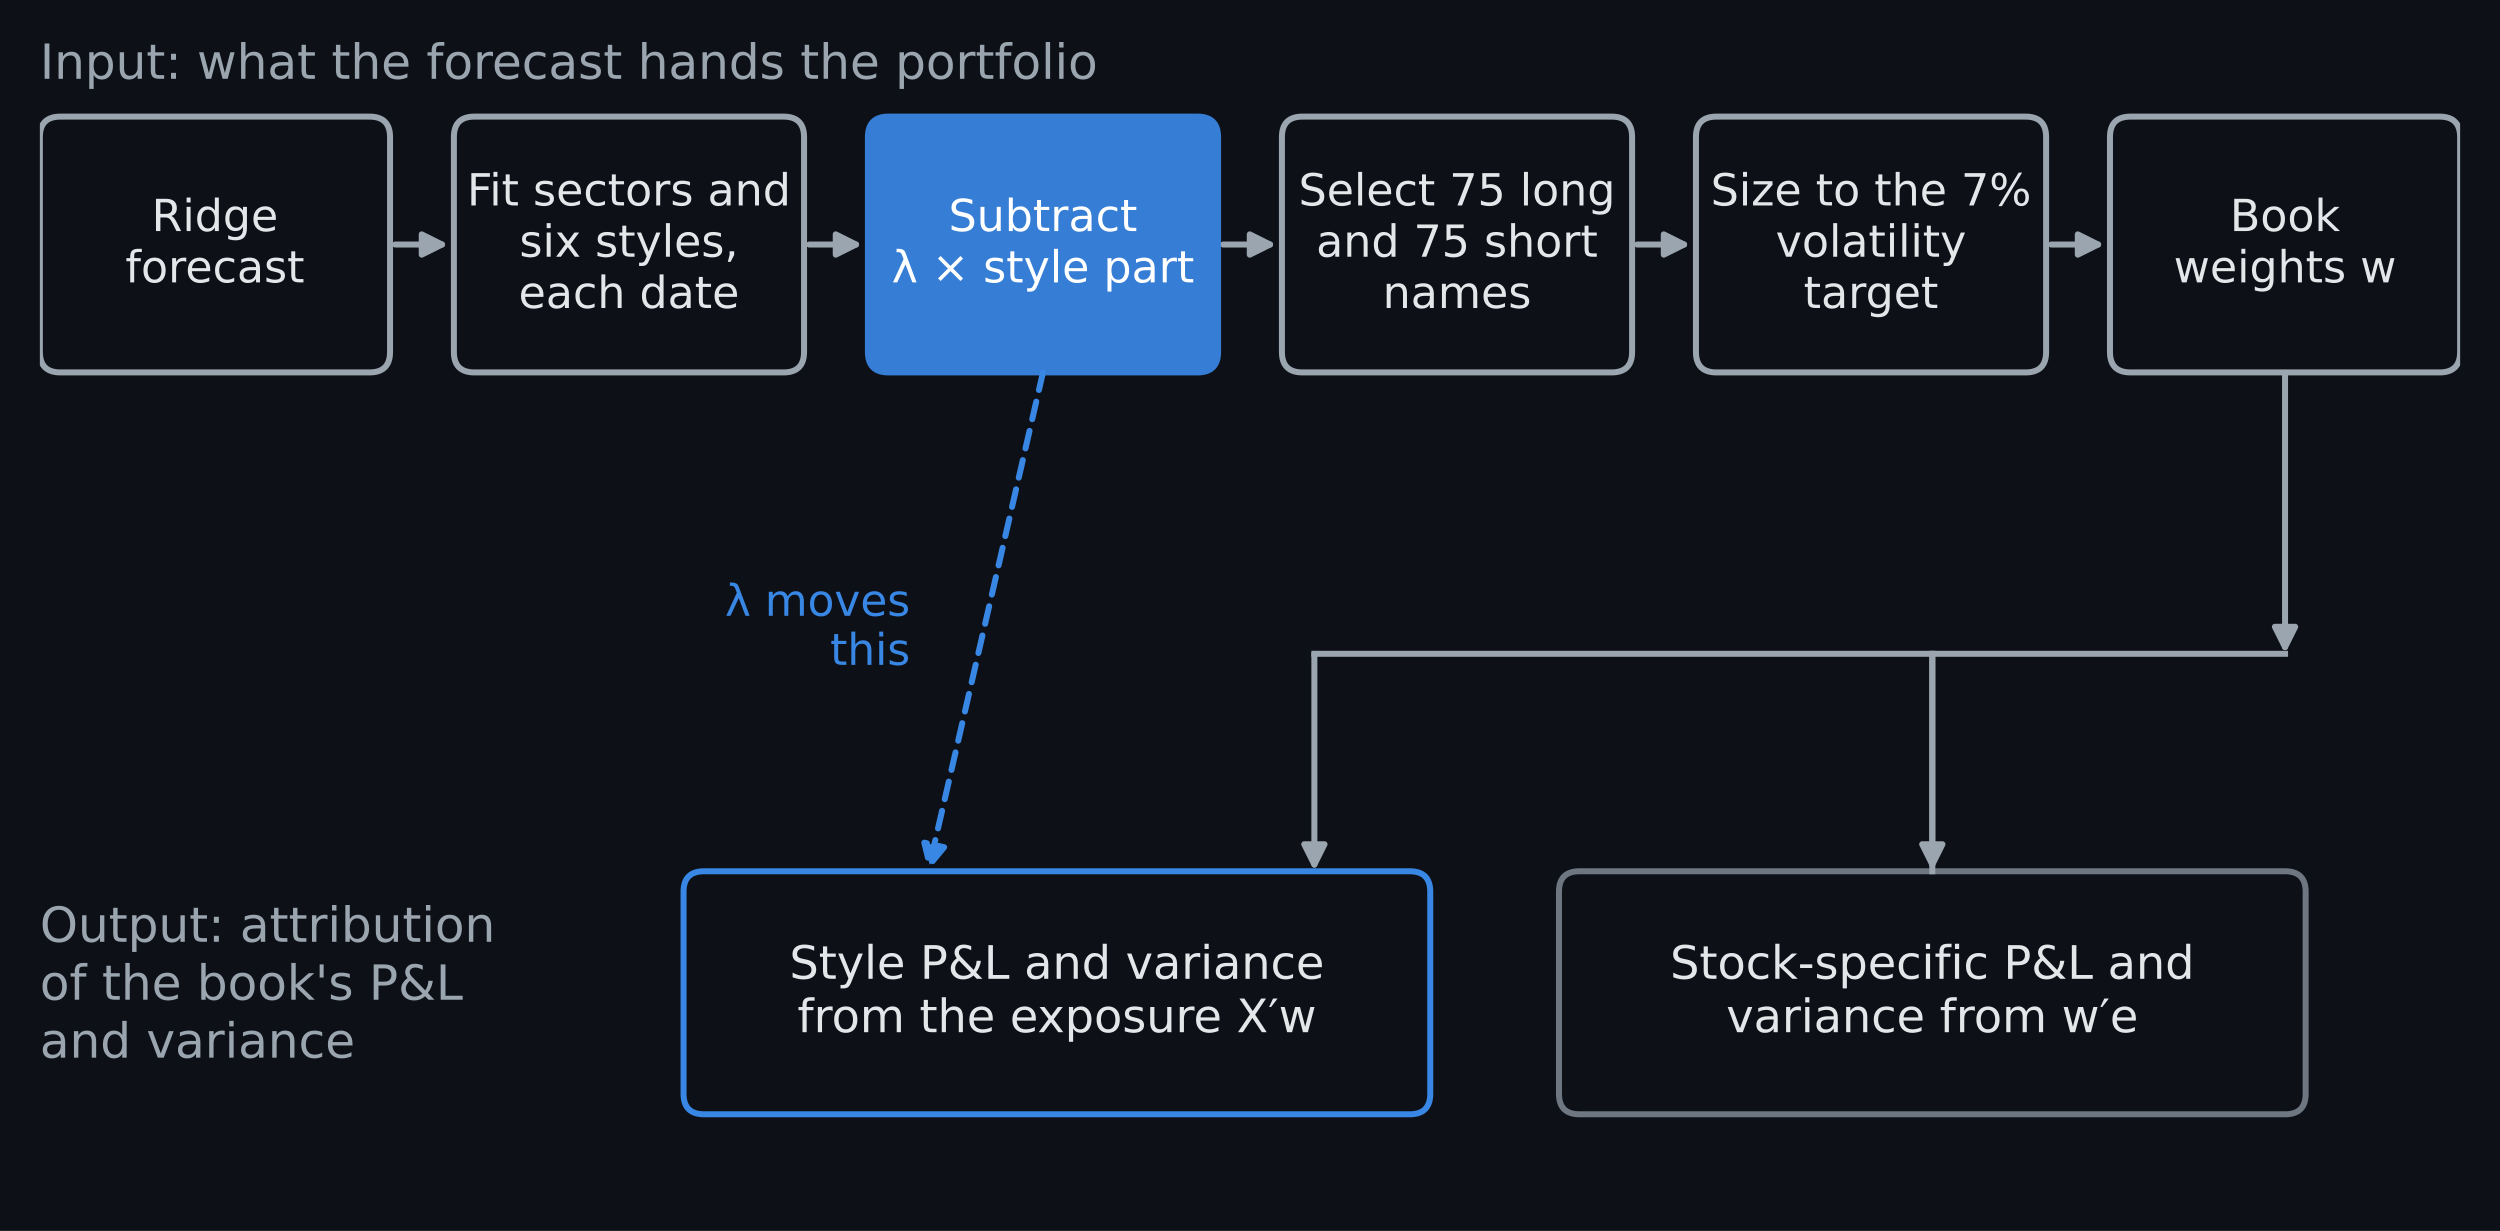
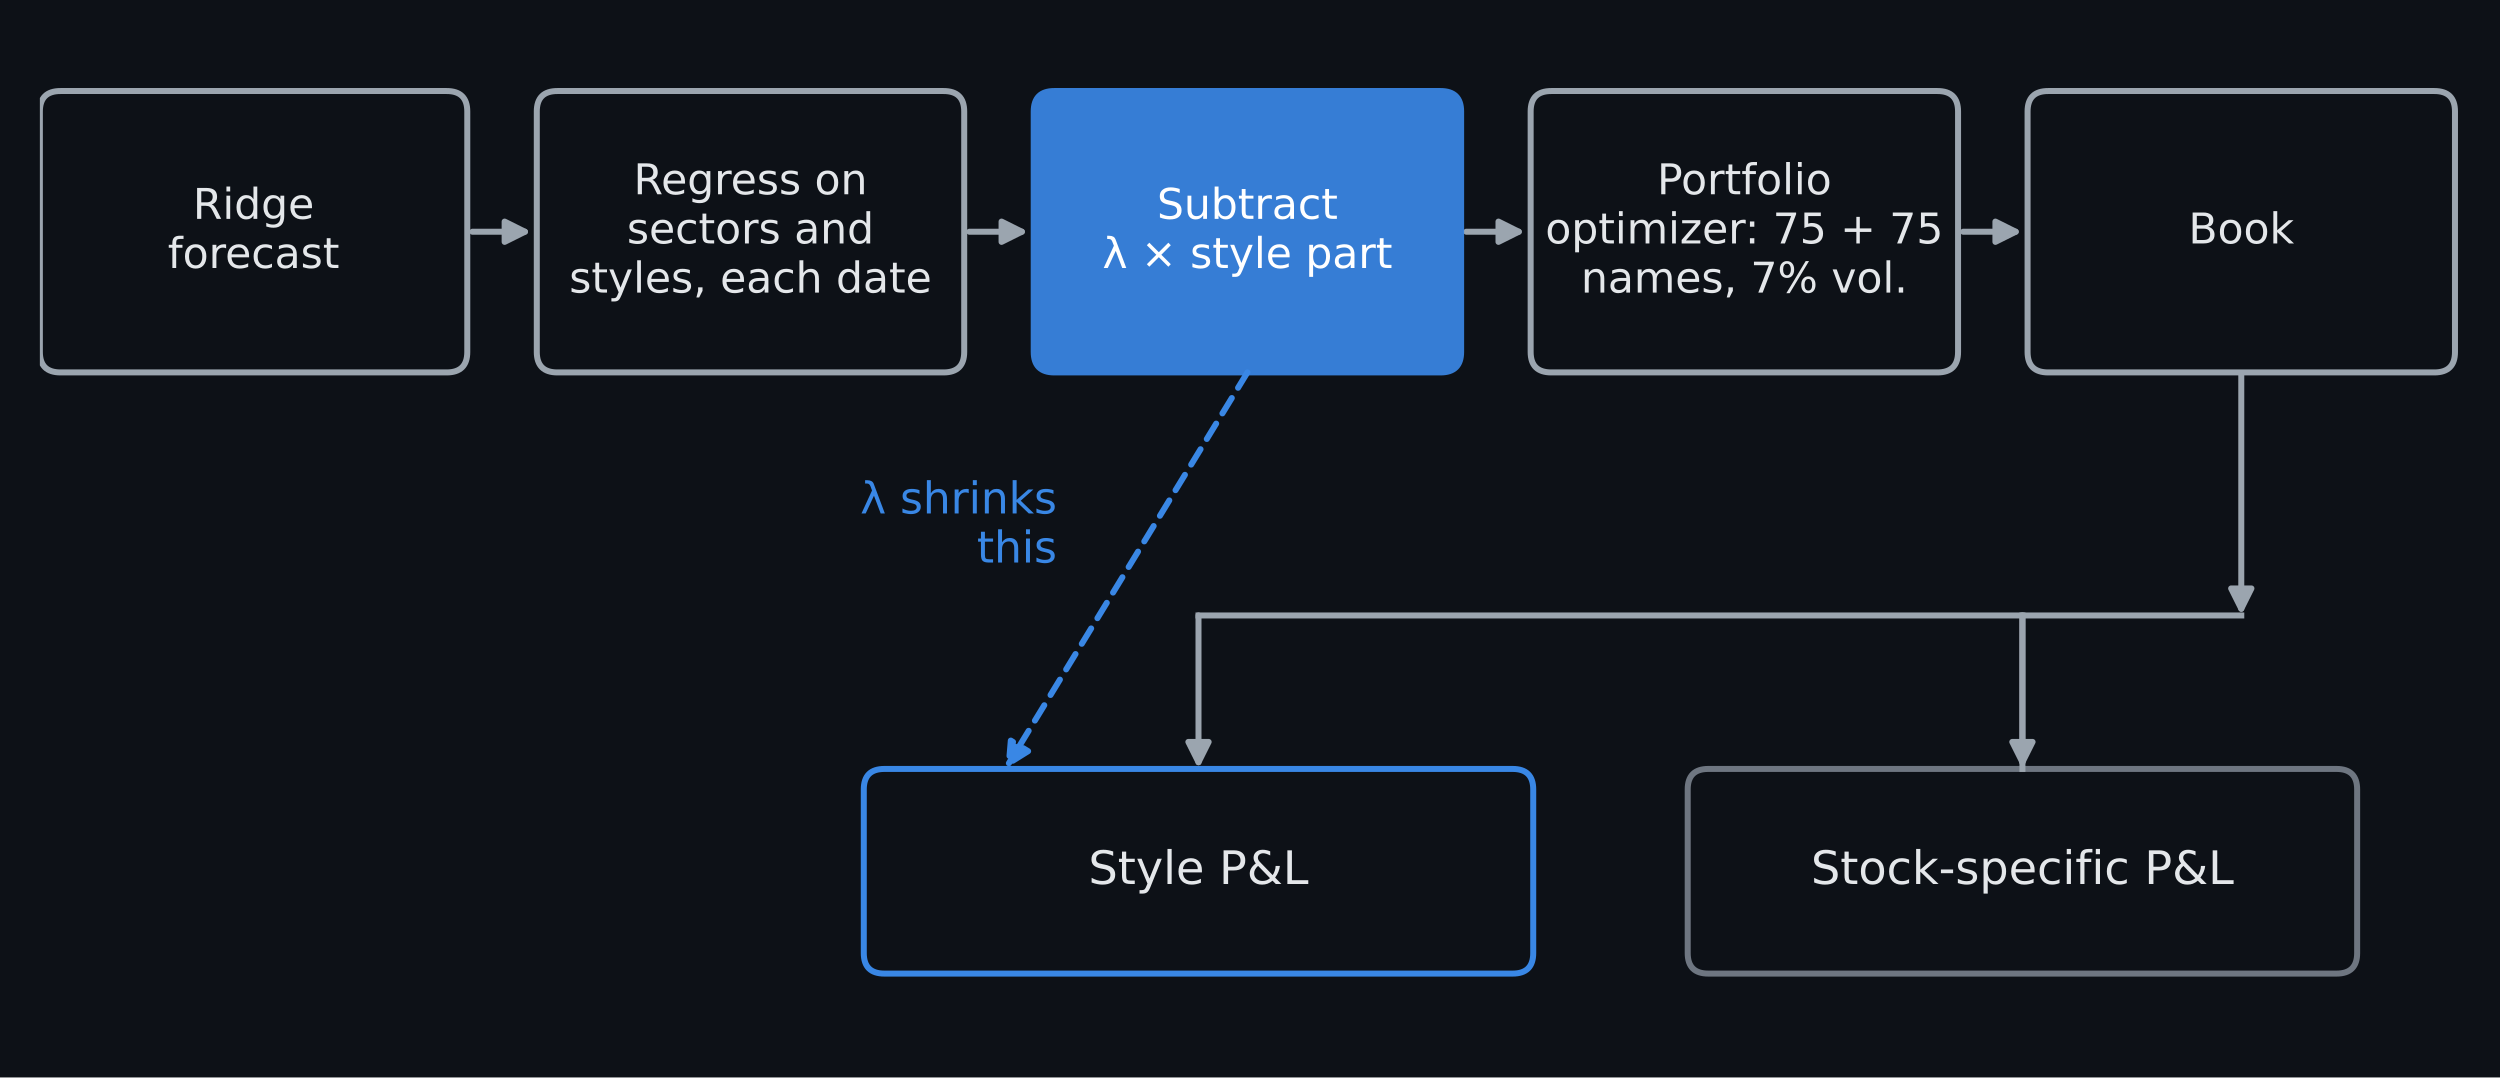
- <svg xmlns="http://www.w3.org/2000/svg" width="541.8pt" height="266.76pt" viewBox="0 0 541.8 266.76" version="1.1">
+ <svg xmlns="http://www.w3.org/2000/svg" width="541.8pt" height="233.496pt" viewBox="0 0 541.8 233.496" version="1.1">
  <defs>
    <style type="text/css">*{stroke-linejoin: round; stroke-linecap: butt}</style>
  </defs>
  <g id="figure_1">
    <g id="patch_1">
-       <path d="M 0 266.76 L 541.8 266.76 L 541.8 0 L 0 0 z " style="fill: #0d1117" />
+       <path d="M 0 233.496 L 541.8 233.496 L 541.8 0 L 0 0 z " style="fill: #0d1117" />
    </g>
    <g id="axes_1">
      <g id="patch_2">
-         <path d="M 85.644 52.992 Q 91.447 52.992 95.797 52.992 " style="fill: none; stroke: #9ba5af; stroke-width: 1.3; stroke-linecap: round" />
-         <path d="M 91.397 50.792 L 95.797 52.992 L 91.397 55.192 z " style="fill: #9ba5af; stroke: #9ba5af; stroke-width: 1.3; stroke-linecap: round" />
+         <path d="M 102.384 50.22 Q 108.801 50.22 113.765 50.22 " style="fill: none; stroke: #9ba5af; stroke-width: 1.3; stroke-linecap: round" />
+         <path d="M 109.365 48.02 L 113.765 50.22 L 109.365 52.42 z " style="fill: #9ba5af; stroke: #9ba5af; stroke-width: 1.3; stroke-linecap: round" />
      </g>
      <g id="patch_3">
-         <path d="M 175.37 52.992 Q 181.174 52.992 185.523 52.992 " style="fill: none; stroke: #9ba5af; stroke-width: 1.3; stroke-linecap: round" />
-         <path d="M 181.123 50.792 L 185.523 52.992 L 181.123 55.192 z " style="fill: #9ba5af; stroke: #9ba5af; stroke-width: 1.3; stroke-linecap: round" />
+         <path d="M 210.078 50.22 Q 216.495 50.22 221.459 50.22 " style="fill: none; stroke: #9ba5af; stroke-width: 1.3; stroke-linecap: round" />
+         <path d="M 217.059 48.02 L 221.459 50.22 L 217.059 52.42 z " style="fill: #9ba5af; stroke: #9ba5af; stroke-width: 1.3; stroke-linecap: round" />
      </g>
      <g id="patch_4">
-         <path d="M 265.097 52.992 Q 270.9 52.992 275.25 52.992 " style="fill: none; stroke: #9ba5af; stroke-width: 1.3; stroke-linecap: round" />
-         <path d="M 270.85 50.792 L 275.25 52.992 L 270.85 55.192 z " style="fill: #9ba5af; stroke: #9ba5af; stroke-width: 1.3; stroke-linecap: round" />
+         <path d="M 317.772 50.22 Q 324.189 50.22 329.153 50.22 " style="fill: none; stroke: #9ba5af; stroke-width: 1.3; stroke-linecap: round" />
+         <path d="M 324.753 48.02 L 329.153 50.22 L 324.753 52.42 z " style="fill: #9ba5af; stroke: #9ba5af; stroke-width: 1.3; stroke-linecap: round" />
      </g>
      <g id="patch_5">
-         <path d="M 354.823 52.992 Q 360.626 52.992 364.976 52.992 " style="fill: none; stroke: #9ba5af; stroke-width: 1.3; stroke-linecap: round" />
-         <path d="M 360.576 50.792 L 364.976 52.992 L 360.576 55.192 z " style="fill: #9ba5af; stroke: #9ba5af; stroke-width: 1.3; stroke-linecap: round" />
+         <path d="M 425.466 50.22 Q 431.883 50.22 436.847 50.22 " style="fill: none; stroke: #9ba5af; stroke-width: 1.3; stroke-linecap: round" />
+         <path d="M 432.447 48.02 L 436.847 50.22 L 432.447 52.42 z " style="fill: #9ba5af; stroke: #9ba5af; stroke-width: 1.3; stroke-linecap: round" />
      </g>
      <g id="patch_6">
-         <path d="M 444.55 52.992 Q 450.353 52.992 454.703 52.992 " style="fill: none; stroke: #9ba5af; stroke-width: 1.3; stroke-linecap: round" />
-         <path d="M 450.303 50.792 L 454.703 52.992 L 450.303 55.192 z " style="fill: #9ba5af; stroke: #9ba5af; stroke-width: 1.3; stroke-linecap: round" />
+         <path d="M 485.73 80.712 Q 485.73 107.046 485.73 131.927 " style="fill: none; stroke: #9ba5af; stroke-width: 1.3; stroke-linecap: round" />
+         <path d="M 487.93 127.527 L 485.73 131.927 L 483.53 127.527 z " style="fill: #9ba5af; stroke: #9ba5af; stroke-width: 1.3; stroke-linecap: round" />
      </g>
      <g id="patch_7">
-         <path d="M 495.216 80.712 Q 495.216 111.204 495.216 140.243 " style="fill: none; stroke: #9ba5af; stroke-width: 1.3; stroke-linecap: round" />
-         <path d="M 497.416 135.843 L 495.216 140.243 L 493.016 135.843 z " style="fill: #9ba5af; stroke: #9ba5af; stroke-width: 1.3; stroke-linecap: round" />
+         <path d="M 259.74 133.38 Q 259.74 150.012 259.74 165.191 " style="fill: none; stroke: #9ba5af; stroke-width: 1.3; stroke-linecap: round" />
+         <path d="M 261.94 160.791 L 259.74 165.191 L 257.54 160.791 z " style="fill: #9ba5af; stroke: #9ba5af; stroke-width: 1.3; stroke-linecap: round" />
      </g>
      <g id="patch_8">
-         <path d="M 284.85 141.696 Q 284.85 165.258 284.85 187.367 " style="fill: none; stroke: #9ba5af; stroke-width: 1.3; stroke-linecap: round" />
-         <path d="M 287.05 182.967 L 284.85 187.367 L 282.65 182.967 z " style="fill: #9ba5af; stroke: #9ba5af; stroke-width: 1.3; stroke-linecap: round" />
+         <path d="M 438.3 133.38 Q 438.3 150.012 438.3 165.191 " style="fill: none; stroke: #9ba5af; stroke-width: 1.3; stroke-linecap: round" />
+         <path d="M 440.5 160.791 L 438.3 165.191 L 436.1 160.791 z " style="fill: #9ba5af; stroke: #9ba5af; stroke-width: 1.3; stroke-linecap: round" />
      </g>
      <g id="patch_9">
-         <path d="M 418.77 141.696 Q 418.77 165.258 418.77 187.367 " style="fill: none; stroke: #9ba5af; stroke-width: 1.3; stroke-linecap: round" />
-         <path d="M 420.97 182.967 L 418.77 187.367 L 416.57 182.967 z " style="fill: #9ba5af; stroke: #9ba5af; stroke-width: 1.3; stroke-linecap: round" />
+         <path d="M 270.342 80.712 Q 244.116 123.678 218.647 165.403 " style="fill: none; stroke-dasharray: 3.9,2.6; stroke-dashoffset: 0; stroke: #3987e5; stroke-width: 1.3; stroke-linecap: round" />
+         <path d="M 222.817 162.794 L 218.647 165.403 L 219.062 160.502 z " style="fill: #3987e5; stroke-dasharray: 3.9,2.6; stroke-dashoffset: 0; stroke: #3987e5; stroke-width: 1.3; stroke-linecap: round" />
      </g>
      <g id="patch_10">
-         <path d="M 226.037 80.712 Q 213.593 134.766 201.476 187.404 " style="fill: none; stroke-dasharray: 3.9,2.6; stroke-dashoffset: 0; stroke: #3987e5; stroke-width: 1.3; stroke-linecap: round" />
-         <path d="M 204.607 183.609 L 201.476 187.404 L 200.319 182.622 z " style="fill: #3987e5; stroke-dasharray: 3.9,2.6; stroke-dashoffset: 0; stroke: #3987e5; stroke-width: 1.3; stroke-linecap: round" />
+         <path d="M 13.104 80.712 L 96.804 80.712 Q 101.268 80.712 101.268 76.277 L 101.268 24.163 Q 101.268 19.728 96.804 19.728 L 13.104 19.728 Q 8.64 19.728 8.64 24.163 L 8.64 76.277 Q 8.64 80.712 13.104 80.712 z " clip-path="url(#p02c0a770f7)" style="fill: #0d1117; stroke: #9ba5af; stroke-width: 1.3; stroke-linejoin: miter" />
      </g>
      <g id="patch_11">
-         <path d="M 13.104 80.712 L 80.064 80.712 Q 84.528 80.712 84.528 76.277 L 84.528 29.707 Q 84.528 25.272 80.064 25.272 L 13.104 25.272 Q 8.64 25.272 8.64 29.707 L 8.64 76.277 Q 8.64 80.712 13.104 80.712 z " clip-path="url(#p7421fec2f2)" style="fill: #0d1117; stroke: #9ba5af; stroke-width: 1.3; stroke-linejoin: miter" />
+         <path d="M 120.798 80.712 L 204.498 80.712 Q 208.962 80.712 208.962 76.277 L 208.962 24.163 Q 208.962 19.728 204.498 19.728 L 120.798 19.728 Q 116.334 19.728 116.334 24.163 L 116.334 76.277 Q 116.334 80.712 120.798 80.712 z " clip-path="url(#p02c0a770f7)" style="fill: #0d1117; stroke: #9ba5af; stroke-width: 1.3; stroke-linejoin: miter" />
      </g>
      <g id="patch_12">
-         <path d="M 102.83 80.712 L 169.79 80.712 Q 174.254 80.712 174.254 76.277 L 174.254 29.707 Q 174.254 25.272 169.79 25.272 L 102.83 25.272 Q 98.366 25.272 98.366 29.707 L 98.366 76.277 Q 98.366 80.712 102.83 80.712 z " clip-path="url(#p7421fec2f2)" style="fill: #0d1117; stroke: #9ba5af; stroke-width: 1.3; stroke-linejoin: miter" />
+         <path d="M 228.492 80.712 L 312.192 80.712 Q 316.656 80.712 316.656 76.277 L 316.656 24.163 Q 316.656 19.728 312.192 19.728 L 228.492 19.728 Q 224.028 19.728 224.028 24.163 L 224.028 76.277 Q 224.028 80.712 228.492 80.712 z " clip-path="url(#p02c0a770f7)" style="fill: #3987e5; opacity: 0.92; stroke: #3987e5; stroke-width: 1.3; stroke-linejoin: miter" />
      </g>
      <g id="patch_13">
-         <path d="M 192.557 80.712 L 259.517 80.712 Q 263.981 80.712 263.981 76.277 L 263.981 29.707 Q 263.981 25.272 259.517 25.272 L 192.557 25.272 Q 188.093 25.272 188.093 29.707 L 188.093 76.277 Q 188.093 80.712 192.557 80.712 z " clip-path="url(#p7421fec2f2)" style="fill: #3987e5; opacity: 0.92; stroke: #3987e5; stroke-width: 1.3; stroke-linejoin: miter" />
+         <path d="M 336.186 80.712 L 419.886 80.712 Q 424.35 80.712 424.35 76.277 L 424.35 24.163 Q 424.35 19.728 419.886 19.728 L 336.186 19.728 Q 331.722 19.728 331.722 24.163 L 331.722 76.277 Q 331.722 80.712 336.186 80.712 z " clip-path="url(#p02c0a770f7)" style="fill: #0d1117; stroke: #9ba5af; stroke-width: 1.3; stroke-linejoin: miter" />
      </g>
      <g id="patch_14">
-         <path d="M 282.283 80.712 L 349.243 80.712 Q 353.707 80.712 353.707 76.277 L 353.707 29.707 Q 353.707 25.272 349.243 25.272 L 282.283 25.272 Q 277.819 25.272 277.819 29.707 L 277.819 76.277 Q 277.819 80.712 282.283 80.712 z " clip-path="url(#p7421fec2f2)" style="fill: #0d1117; stroke: #9ba5af; stroke-width: 1.3; stroke-linejoin: miter" />
+         <path d="M 443.88 80.712 L 527.58 80.712 Q 532.044 80.712 532.044 76.277 L 532.044 24.163 Q 532.044 19.728 527.58 19.728 L 443.88 19.728 Q 439.416 19.728 439.416 24.163 L 439.416 76.277 Q 439.416 80.712 443.88 80.712 z " clip-path="url(#p02c0a770f7)" style="fill: #0d1117; stroke: #9ba5af; stroke-width: 1.3; stroke-linejoin: miter" />
      </g>
      <g id="patch_15">
-         <path d="M 372.01 80.712 L 438.97 80.712 Q 443.434 80.712 443.434 76.277 L 443.434 29.707 Q 443.434 25.272 438.97 25.272 L 372.01 25.272 Q 367.546 25.272 367.546 29.707 L 367.546 76.277 Q 367.546 80.712 372.01 80.712 z " clip-path="url(#p7421fec2f2)" style="fill: #0d1117; stroke: #9ba5af; stroke-width: 1.3; stroke-linejoin: miter" />
+         <path d="M 191.664 210.996 L 327.816 210.996 Q 332.28 210.996 332.28 206.561 L 332.28 171.079 Q 332.28 166.644 327.816 166.644 L 191.664 166.644 Q 187.2 166.644 187.2 171.079 L 187.2 206.561 Q 187.2 210.996 191.664 210.996 z " clip-path="url(#p02c0a770f7)" style="fill: #0d1117; stroke: #3987e5; stroke-width: 1.3; stroke-linejoin: miter" />
      </g>
      <g id="patch_16">
-         <path d="M 461.736 80.712 L 528.696 80.712 Q 533.16 80.712 533.16 76.277 L 533.16 29.707 Q 533.16 25.272 528.696 25.272 L 461.736 25.272 Q 457.272 25.272 457.272 29.707 L 457.272 76.277 Q 457.272 80.712 461.736 80.712 z " clip-path="url(#p7421fec2f2)" style="fill: #0d1117; stroke: #9ba5af; stroke-width: 1.3; stroke-linejoin: miter" />
-       </g>
-       <g id="patch_17">
-         <path d="M 152.604 241.488 L 305.496 241.488 Q 309.96 241.488 309.96 237.053 L 309.96 193.255 Q 309.96 188.82 305.496 188.82 L 152.604 188.82 Q 148.14 188.82 148.14 193.255 L 148.14 237.053 Q 148.14 241.488 152.604 241.488 z " clip-path="url(#p7421fec2f2)" style="fill: #0d1117; stroke: #3987e5; stroke-width: 1.3; stroke-linejoin: miter" />
-       </g>
-       <g id="patch_18">
-         <path d="M 342.324 241.488 L 495.216 241.488 Q 499.68 241.488 499.68 237.053 L 499.68 193.255 Q 499.68 188.82 495.216 188.82 L 342.324 188.82 Q 337.86 188.82 337.86 193.255 L 337.86 237.053 Q 337.86 241.488 342.324 241.488 z " clip-path="url(#p7421fec2f2)" style="fill: #0d1117; stroke: #6e7681; stroke-width: 1.3; stroke-linejoin: miter" />
+         <path d="M 370.224 210.996 L 506.376 210.996 Q 510.84 210.996 510.84 206.561 L 510.84 171.079 Q 510.84 166.644 506.376 166.644 L 370.224 166.644 Q 365.76 166.644 365.76 171.079 L 365.76 206.561 Q 365.76 210.996 370.224 210.996 z " clip-path="url(#p02c0a770f7)" style="fill: #0d1117; stroke: #6e7681; stroke-width: 1.3; stroke-linejoin: miter" />
      </g>
      <g id="line2d_1">
-         <path d="M 284.85 141.696 L 495.216 141.696 " clip-path="url(#p7421fec2f2)" style="fill: none; stroke: #9ba5af; stroke-width: 1.3; stroke-linecap: square" />
+         <path d="M 259.74 133.38 L 485.73 133.38 " clip-path="url(#p02c0a770f7)" style="fill: none; stroke: #9ba5af; stroke-width: 1.3; stroke-linecap: square" />
      </g>
      <g id="line2d_2">
-         <path d="M 418.77 141.696 L 418.77 188.82 " clip-path="url(#p7421fec2f2)" style="fill: none; stroke: #9ba5af; stroke-width: 1.3; stroke-linecap: square" />
+         <path d="M 438.3 133.38 L 438.3 166.644 " clip-path="url(#p02c0a770f7)" style="fill: none; stroke: #9ba5af; stroke-width: 1.3; stroke-linecap: square" />
      </g>
      <g id="text_1">
-         <text style="fill: #9ba5af; font: 10.5px 'DejaVu Sans', 'Arial', sans-serif; text-anchor: start" x="8.64" y="17.081" transform="rotate(-0 8.64 17.08134)">Input: what the forecast hands the portfolio</text>
+         <text style="fill: #e4e7ea; font: 9.2px 'DejaVu Sans', 'Arial', sans-serif" transform="translate(41.80878 47.43287)">Ridge</text>
+         <text style="fill: #e4e7ea; font: 9.2px 'DejaVu Sans', 'Arial', sans-serif" transform="translate(36.35419 58.08438)">forecast</text>
      </g>
      <g id="text_2">
-         <text style="fill: #e4e7ea; font: 9.6px 'DejaVu Sans', 'Arial', sans-serif" transform="translate(32.86725 50.08369)">Ridge</text>
-         <text style="fill: #e4e7ea; font: 9.6px 'DejaVu Sans', 'Arial', sans-serif" transform="translate(27.1755 61.19831)">forecast</text>
+         <text style="fill: #e4e7ea; font: 9.2px 'DejaVu Sans', 'Arial', sans-serif" transform="translate(137.3056 42.10711)">Regress on</text>
+         <text style="fill: #e4e7ea; font: 9.2px 'DejaVu Sans', 'Arial', sans-serif" transform="translate(135.8702 52.75863)">sectors and</text>
+         <text style="fill: #e4e7ea; font: 9.2px 'DejaVu Sans', 'Arial', sans-serif" transform="translate(123.3683 63.41014)">styles, each date</text>
      </g>
      <g id="text_3">
-         <text style="fill: #e4e7ea; font: 9.6px 'DejaVu Sans', 'Arial', sans-serif" transform="translate(101.2149 44.52638)">Fit sectors and</text>
-         <text style="fill: #e4e7ea; font: 9.6px 'DejaVu Sans', 'Arial', sans-serif" transform="translate(112.5737 55.641)">six styles,</text>
-         <text style="fill: #e4e7ea; font: 9.6px 'DejaVu Sans', 'Arial', sans-serif" transform="translate(112.3846 66.75562)">each date</text>
+         <text style="fill: #ffffff; font: 9.2px 'DejaVu Sans', 'Arial', sans-serif" transform="translate(250.7403 47.43287)">Subtract</text>
+         <text style="fill: #ffffff; font: 9.2px 'DejaVu Sans', 'Arial', sans-serif" transform="translate(238.9147 58.08438)">λ × style part</text>
      </g>
      <g id="text_4">
-         <text style="fill: #ffffff; font: 9.6px 'DejaVu Sans', 'Arial', sans-serif" transform="translate(205.5828 50.08369)">Subtract</text>
-         <text style="fill: #ffffff; font: 9.6px 'DejaVu Sans', 'Arial', sans-serif" transform="translate(193.2431 61.19831)">λ × style part</text>
+         <text style="fill: #e4e7ea; font: 9.2px 'DejaVu Sans', 'Arial', sans-serif" transform="translate(359.1156 42.10711)">Portfolio</text>
+         <text style="fill: #e4e7ea; font: 9.2px 'DejaVu Sans', 'Arial', sans-serif" transform="translate(334.9088 52.75863)">optimizer: 75 + 75</text>
+         <text style="fill: #e4e7ea; font: 9.2px 'DejaVu Sans', 'Arial', sans-serif" transform="translate(342.634 63.41014)">names, 7% vol.</text>
      </g>
      <g id="text_5">
-         <text style="fill: #e4e7ea; font: 9.6px 'DejaVu Sans', 'Arial', sans-serif" transform="translate(281.4357 44.52638)">Select 75 long</text>
-         <text style="fill: #e4e7ea; font: 9.6px 'DejaVu Sans', 'Arial', sans-serif" transform="translate(285.2389 55.641)">and 75 short</text>
-         <text style="fill: #e4e7ea; font: 9.6px 'DejaVu Sans', 'Arial', sans-serif" transform="translate(299.6502 66.75562)">names</text>
+         <text style="fill: #e4e7ea; font: 9.2px 'DejaVu Sans', 'Arial', sans-serif; text-anchor: middle" x="485.73" y="52.759" transform="rotate(-0 485.73 52.75863)">Book</text>
      </g>
      <g id="text_6">
-         <text style="fill: #e4e7ea; font: 9.6px 'DejaVu Sans', 'Arial', sans-serif" transform="translate(370.7489 44.52638)">Size to the 7%</text>
-         <text style="fill: #e4e7ea; font: 9.6px 'DejaVu Sans', 'Arial', sans-serif" transform="translate(384.8316 55.641)">volatility</text>
-         <text style="fill: #e4e7ea; font: 9.6px 'DejaVu Sans', 'Arial', sans-serif" transform="translate(390.8946 66.75562)">target</text>
+         <text style="fill: #e4e7ea; font: 10px 'DejaVu Sans', 'Arial', sans-serif; text-anchor: middle" x="259.74" y="191.579" transform="rotate(-0 259.74 191.5794)">Style P&amp;L</text>
      </g>
      <g id="text_7">
-         <text style="fill: #e4e7ea; font: 9.6px 'DejaVu Sans', 'Arial', sans-serif" transform="translate(483.2692 50.08369)">Book</text>
-         <text style="fill: #e4e7ea; font: 9.6px 'DejaVu Sans', 'Arial', sans-serif" transform="translate(471.081 61.19831)">weights w</text>
+         <text style="fill: #e4e7ea; font: 10px 'DejaVu Sans', 'Arial', sans-serif; text-anchor: middle" x="438.3" y="191.579" transform="rotate(-0 438.3 191.5794)">Stock-specific P&amp;L</text>
      </g>
      <g id="text_8">
-         <text style="fill: #9ba5af; font: 10.5px 'DejaVu Sans', 'Arial', sans-serif" transform="translate(8.64 204.1098)">Output: attribution</text>
-         <text style="fill: #9ba5af; font: 10.5px 'DejaVu Sans', 'Arial', sans-serif" transform="translate(8.64 216.6653)">of the book's P&amp;L</text>
-         <text style="fill: #9ba5af; font: 10.5px 'DejaVu Sans', 'Arial', sans-serif" transform="translate(8.64 229.2209)">and variance</text>
-       </g>
-       <g id="text_9">
-         <text style="fill: #e4e7ea; font: 10px 'DejaVu Sans', 'Arial', sans-serif" transform="translate(171.0898 212.1245)">Style P&amp;L and variance</text>
-         <text style="fill: #e4e7ea; font: 10px 'DejaVu Sans', 'Arial', sans-serif" transform="translate(172.8203 223.7022)">from the exposure X′w</text>
-       </g>
-       <g id="text_10">
-         <text style="fill: #e4e7ea; font: 10px 'DejaVu Sans', 'Arial', sans-serif" transform="translate(361.9505 212.1245)">Stock-specific P&amp;L and</text>
-         <text style="fill: #e4e7ea; font: 10px 'DejaVu Sans', 'Arial', sans-serif" transform="translate(374.1317 223.7022)">variance from w′e</text>
-       </g>
-       <g id="text_11">
-         <text style="fill: #3987e5; font: 9.5px 'DejaVu Sans', 'Arial', sans-serif" transform="translate(157.1184 133.4544)">λ moves</text>
-         <text style="fill: #3987e5; font: 9.5px 'DejaVu Sans', 'Arial', sans-serif" transform="translate(179.911 144.0924)">this</text>
+         <text style="fill: #3987e5; font: 9.5px 'DejaVu Sans', 'Arial', sans-serif" transform="translate(186.4232 111.2784)">λ shrinks</text>
+         <text style="fill: #3987e5; font: 9.5px 'DejaVu Sans', 'Arial', sans-serif" transform="translate(211.717 121.9164)">this</text>
      </g>
    </g>
  </g>
  <defs>
-     <clipPath id="p7421fec2f2">
-       <rect x="8.64" y="8.64" width="524.52" height="249.48" />
+     <clipPath id="p02c0a770f7">
+       <rect x="8.64" y="8.64" width="524.52" height="216.216" />
    </clipPath>
  </defs>
</svg>
